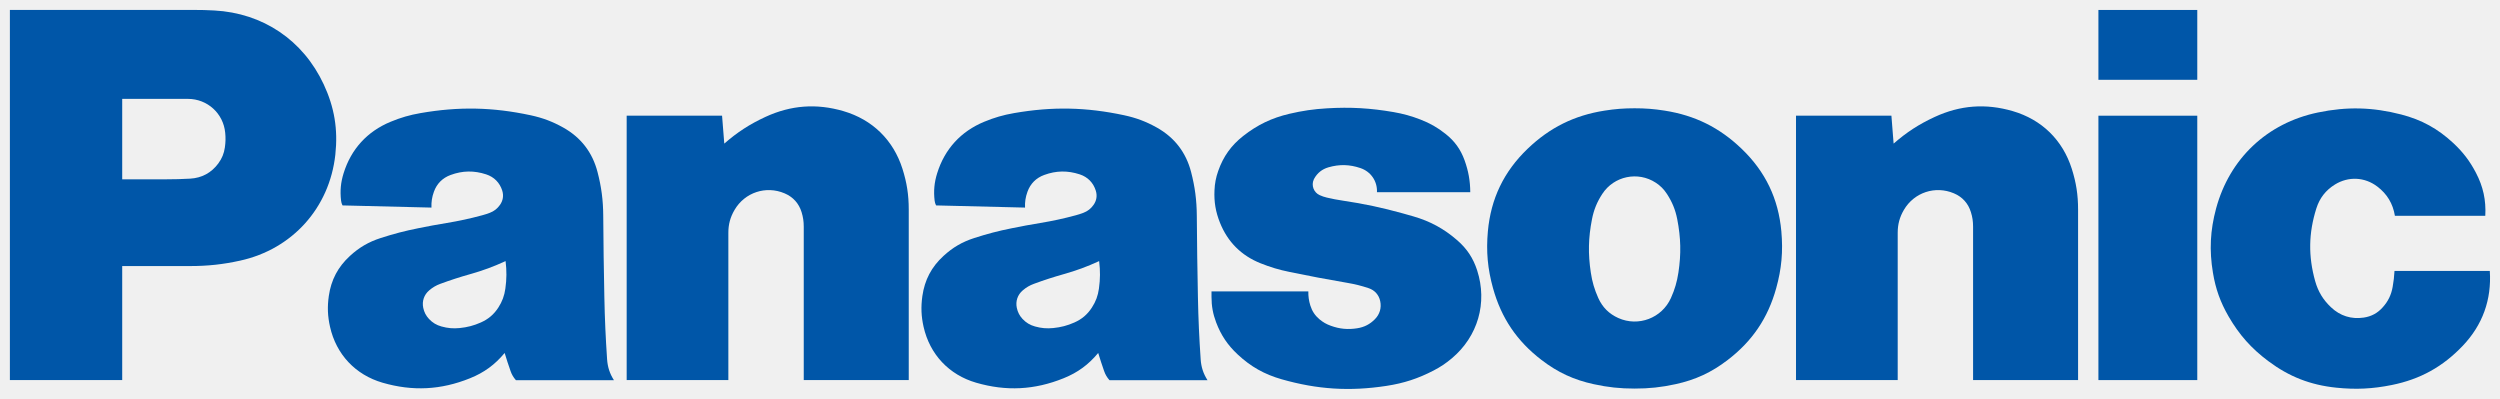
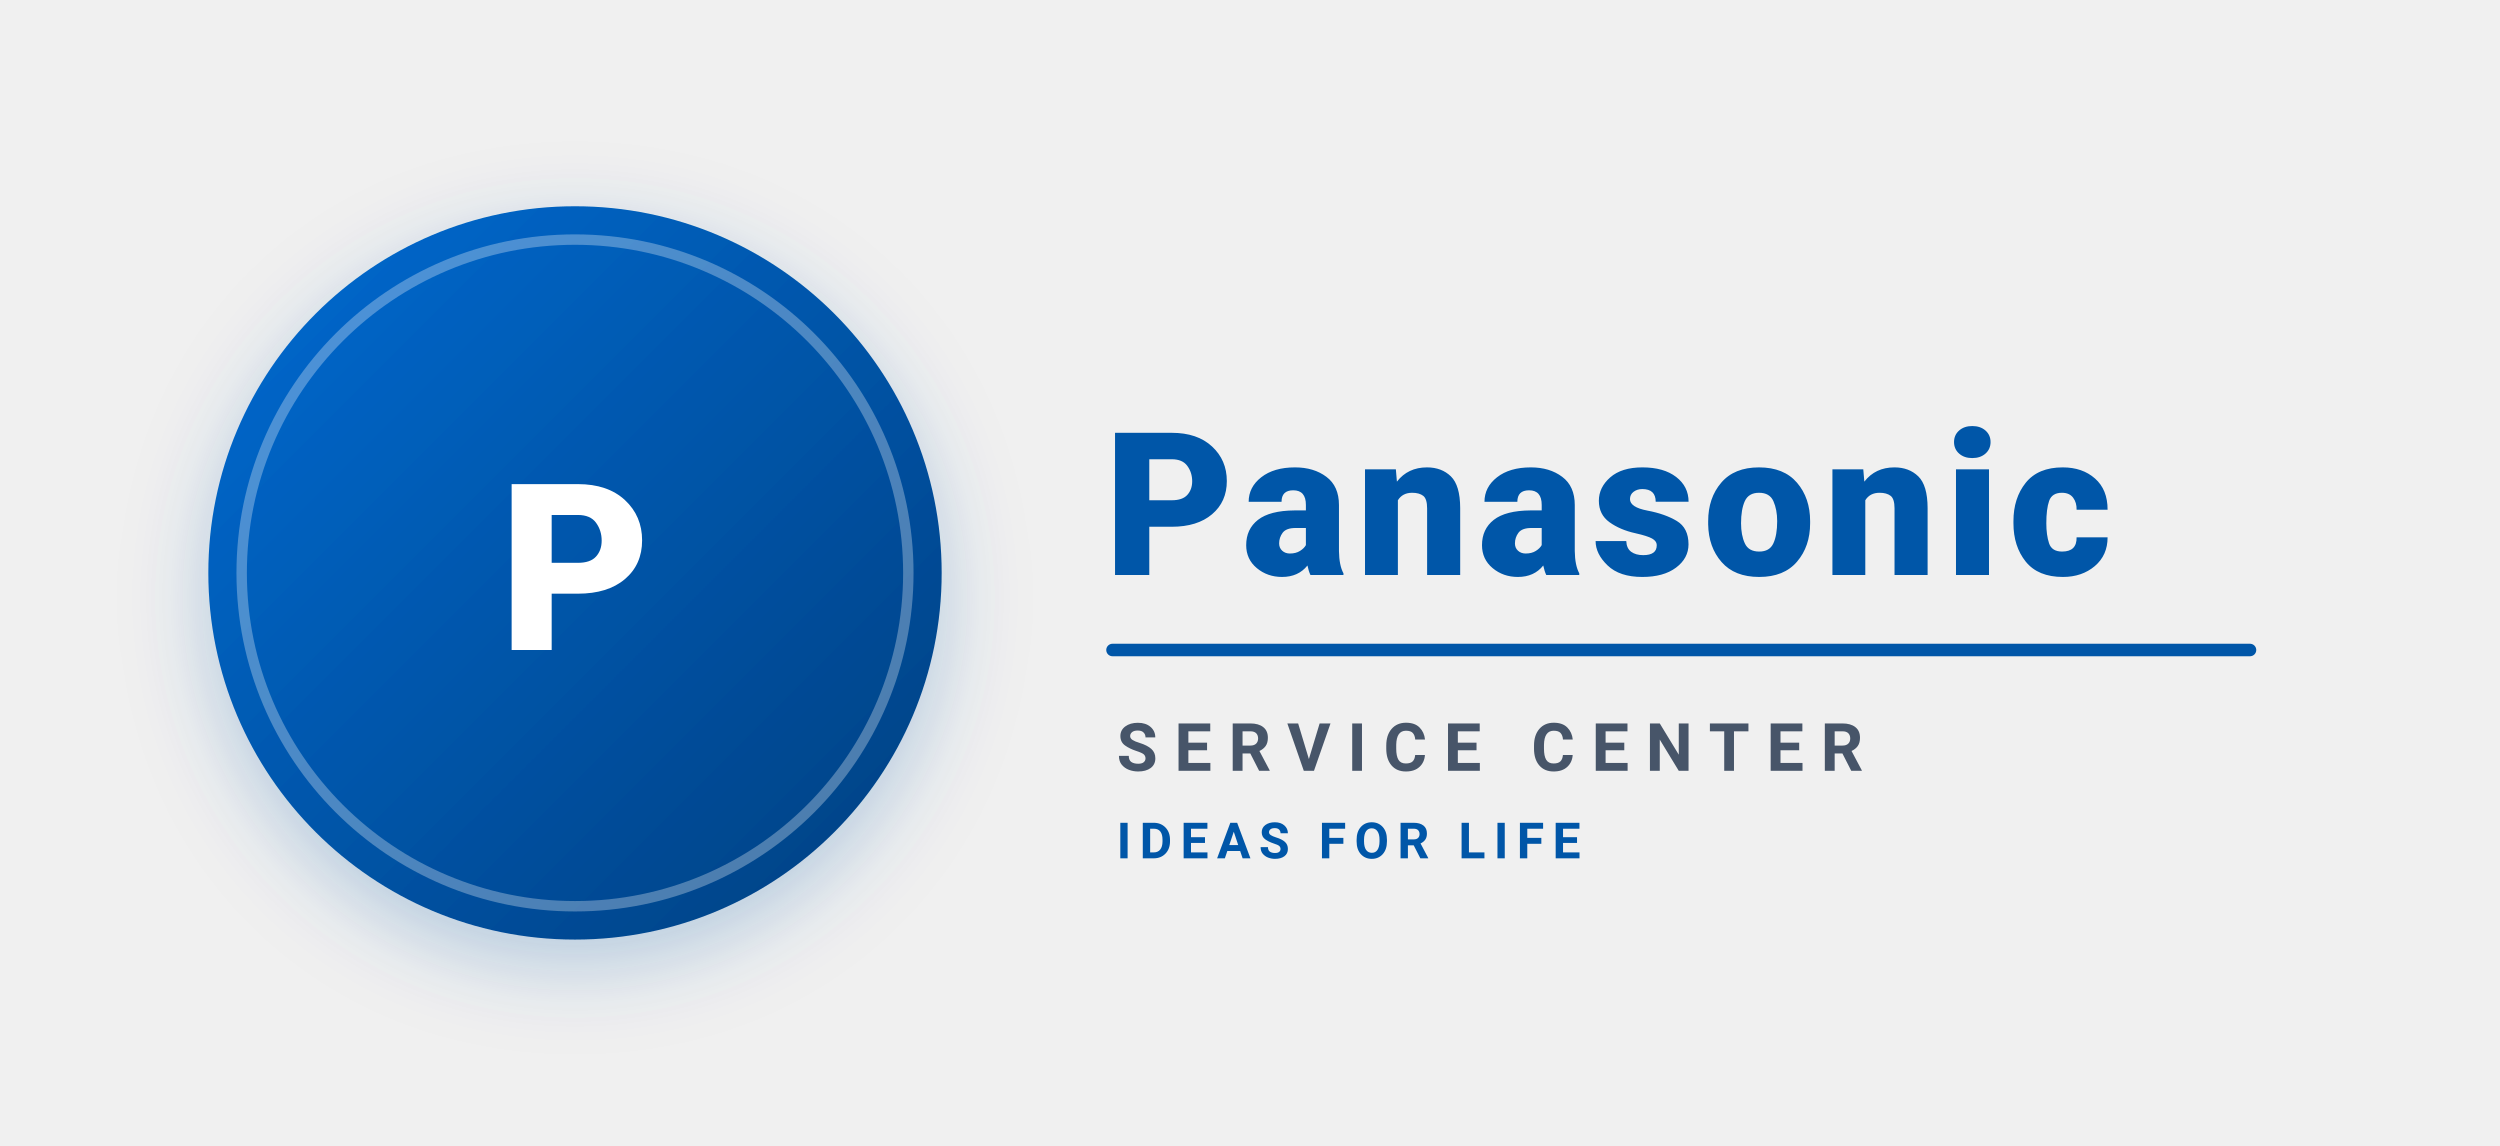
- <svg xmlns="http://www.w3.org/2000/svg" id="svg3336" xml:space="preserve" height="80.399" width="504" version="1.1" viewBox="0 0 504 80.399">
-   <defs id="defs3340">
-     <clipPath id="clipPath3536" clipPathUnits="userSpaceOnUse">
-       <path id="path3538" d="m283.61 700.16h166.16v-25.242h-166.16v25.242z" />
-     </clipPath>
-     <clipPath id="clipPath3560" clipPathUnits="userSpaceOnUse">
-       <path id="path3562" d="m283.61 700.16h166.16v-25.242h-166.16v25.242z" />
-     </clipPath>
-     <clipPath id="clipPath3580" clipPathUnits="userSpaceOnUse">
-       <path id="path3582" d="m283.61 700.16h166.16v-25.242h-166.16v25.242z" />
-     </clipPath>
+ <svg xmlns="http://www.w3.org/2000/svg" width="600" height="275" viewBox="0 0 600 275">
+   <defs>
+     <linearGradient id="panGrad" x1="0%" y1="0%" x2="100%" y2="100%">
+       <stop offset="0%" stop-color="#006CD4" />
+       <stop offset="100%" stop-color="#003E7E" />
+     </linearGradient>
+     <filter id="panShadow" x="-20%" y="-20%" width="140%" height="140%">
+       <feDropShadow dx="0" dy="6" stdDeviation="10" flood-color="#0056A8" flood-opacity="0.25" />
+     </filter>
  </defs>
-   <g id="g3344" fill="#0056A8" transform="matrix(1.25 0 0 -1.25 -352.51 1003.9)">
-     <g id="g3532" transform="matrix(2.4328 0 0 2.4328 -406.36 -901.55)">
-       <g id="g3534" fill="#0056A8" clip-path="url(#clipPath3536)">
-         <g id="g3540" fill="#0056A8" transform="translate(446.22 677.78)">
-           <path id="path3542" d="m0 0c-1.324-1.392-2.825-2.222-4.708-2.601-1.271-0.257-2.384-0.311-3.676-0.177-1.712 0.176-3.125 0.726-4.503 1.757-1.127 0.84-1.934 1.749-2.639 2.967-0.544 0.943-0.861 1.825-1.037 2.899-0.247 1.49-0.182 2.801 0.21 4.258 0.896 3.314 3.389 5.663 6.749 6.362 1.919 0.399 3.625 0.358 5.522-0.132 1.351-0.349 2.424-0.937 3.446-1.888 0.645-0.598 1.103-1.199 1.509-1.977 0.481-0.92 0.675-1.814 0.62-2.85h-5.993c-0.13 0.803-0.515 1.443-1.162 1.935-0.838 0.639-1.919 0.69-2.815 0.136-0.612-0.381-1.014-0.899-1.231-1.586-0.516-1.637-0.539-3.16-0.079-4.813 0.196-0.695 0.525-1.24 1.051-1.736 0.599-0.572 1.346-0.807 2.166-0.686 0.508 0.074 0.921 0.296 1.263 0.681 0.359 0.397 0.564 0.823 0.658 1.35 0.066 0.371 0.103 0.685 0.123 1.061h6.318c0.126-1.905-0.478-3.578-1.792-4.96" fill="#0056A8" />
-         </g>
-       </g>
-     </g>
-     <path id="path3544" d="m620.44 790.25h15.945v11.264h-15.945v-11.264z" />
-     <path id="path3546" d="m620.44 741.82h15.945v42.64h-15.945v-42.64z" />
-     <g id="g3548" transform="matrix(2.4328 0 0 2.4328 587.41 779.96)">
-       <path id="path3550" d="m0 0c0.862 0.754 1.684 1.286 2.724 1.767 1.693 0.782 3.386 0.909 5.177 0.386 1.921-0.563 3.305-1.914 3.911-3.823 0.291-0.917 0.417-1.731 0.417-2.693v-11.312h-6.961v10.173c0 0.34-0.041 0.628-0.143 0.954-0.178 0.584-0.564 1.014-1.128 1.252-1.234 0.524-2.637 0.06-3.314-1.096-0.283-0.482-0.412-0.957-0.412-1.517v-9.766h-6.742v17.528h6.325l0.146-1.853" fill="#0056A8" />
-     </g>
-     <g id="g3552" transform="matrix(2.4328 0 0 2.4328 398.82 779.96)">
-       <path id="path3554" d="m0 0c0.862 0.754 1.684 1.286 2.722 1.767 1.694 0.782 3.388 0.909 5.178 0.386 1.922-0.563 3.306-1.914 3.912-3.823 0.291-0.917 0.417-1.731 0.417-2.693v-11.312h-6.961v10.173c0 0.34-0.043 0.628-0.142 0.954-0.18 0.584-0.566 1.014-1.131 1.252-1.233 0.524-2.636 0.06-3.312-1.096-0.284-0.482-0.413-0.957-0.413-1.517v-9.766h-6.741v17.528h6.324l0.147-1.853" fill="#0056A8" />
-     </g>
-     <g id="g3556" transform="matrix(2.4328 0 0 2.4328 -406.36 -901.55)">
-       <g id="g3558" fill="#0056A8" clip-path="url(#clipPath3560)">
-         <g id="g3564" fill="#0056A8" transform="translate(372.28 681.95)">
-           <path id="path3566" d="m0 0c0.502-0.085 0.922-0.19 1.404-0.351 0.403-0.132 0.68-0.444 0.768-0.857 0.096-0.451-0.031-0.879-0.355-1.204-0.329-0.333-0.704-0.525-1.166-0.597-0.618-0.099-1.166-0.048-1.755 0.166-0.285 0.102-0.511 0.231-0.745 0.424-0.301 0.254-0.495 0.545-0.612 0.921-0.098 0.319-0.137 0.601-0.131 0.935h-6.419v-0.374c0-0.604 0.094-1.116 0.306-1.681 0.322-0.85 0.763-1.507 1.429-2.127 0.869-0.813 1.776-1.32 2.919-1.647 2.373-0.676 4.51-0.81 6.949-0.436 1.144 0.175 2.088 0.483 3.117 1.016 0.453 0.235 0.816 0.478 1.207 0.806 1.734 1.456 2.377 3.678 1.684 5.833-0.262 0.812-0.676 1.438-1.321 1.998-0.884 0.766-1.779 1.254-2.903 1.582-0.246 0.071-0.456 0.131-0.704 0.199-1.375 0.382-2.556 0.634-3.968 0.844-0.378 0.056-0.696 0.117-1.069 0.204-0.172 0.041-0.315 0.089-0.475 0.162-0.395 0.178-0.57 0.643-0.392 1.037 0.01 0.021 0.019 0.04 0.03 0.06 0.212 0.379 0.526 0.626 0.94 0.747 0.733 0.212 1.408 0.194 2.127-0.051 0.69-0.235 1.123-0.868 1.093-1.597h6.185c-0.006 0.76-0.122 1.402-0.378 2.116-0.262 0.724-0.66 1.275-1.265 1.752-0.526 0.418-1.025 0.702-1.652 0.945-0.61 0.237-1.148 0.385-1.793 0.498-1.533 0.264-2.852 0.341-4.404 0.249-0.887-0.051-1.635-0.161-2.503-0.364-1.168-0.275-2.109-0.726-3.053-1.466-0.802-0.629-1.327-1.364-1.663-2.326-0.153-0.436-0.226-0.823-0.246-1.282-0.035-0.769 0.076-1.424 0.361-2.139 0.51-1.28 1.416-2.187 2.698-2.698 0.649-0.259 1.218-0.429 1.903-0.569 1.35-0.279 2.493-0.496 3.852-0.728" fill="#0056A8" />
-         </g>
-       </g>
-     </g>
-     <g id="g3568" transform="matrix(2.4328 0 0 2.4328 312.66 760.21)">
-       <path id="path3570" d="m0 0h-4.498v5.751h2.923c0.555 0 1.025 0.013 1.58 0.044 0.769 0.042 1.408 0.386 1.866 1.005 0.243 0.329 0.38 0.661 0.438 1.067 0.048 0.342 0.055 0.634 0.021 0.976-0.125 1.28-1.185 2.24-2.47 2.24h-4.358v-18.641h-7.446v24.538h12.171c0.484 0 0.893-0.009 1.376-0.036 3.229-0.173 5.889-1.966 7.257-4.896 0.712-1.525 0.954-2.991 0.771-4.665-0.386-3.524-2.851-6.265-6.314-7.024-1.148-0.252-2.142-0.359-3.317-0.359" fill="#0056A8" />
-     </g>
-     <g id="g3572" transform="matrix(2.4328 0 0 2.4328 550.47 785.28)">
-       <path id="path3574" d="m0 0c-0.693 0.11-1.285 0.155-1.986 0.155-0.702 0-1.293-0.045-1.987-0.155-2.012-0.315-3.642-1.124-5.111-2.534-1.572-1.511-2.433-3.299-2.63-5.47-0.12-1.333-0.017-2.482 0.342-3.771 0.55-1.978 1.583-3.506 3.213-4.754 1.073-0.825 2.14-1.319 3.462-1.607 0.939-0.206 1.75-0.291 2.711-0.291 0.96 0 1.772 0.085 2.712 0.291 1.321 0.288 2.388 0.782 3.461 1.607l-3.766 4.104c-0.599-1.33-2.159-1.923-3.49-1.324-0.613 0.276-1.048 0.71-1.325 1.324-0.255 0.567-0.404 1.075-0.496 1.691-0.186 1.231-0.165 2.3 0.076 3.523 0.123 0.635 0.335 1.153 0.689 1.694 0.774 1.181 2.358 1.511 3.541 0.738 0.309-0.203 0.535-0.429 0.736-0.738 0.355-0.541 0.567-1.059 0.69-1.694 0.238-1.223 0.262-2.292 0.076-3.523-0.093-0.616-0.242-1.124-0.497-1.691l3.766-4.104c1.631 1.248 2.664 2.776 3.213 4.754 0.359 1.289 0.461 2.438 0.342 3.771-0.197 2.171-1.056 3.959-2.629 5.47-1.47 1.412-3.099 2.219-5.113 2.534" fill="#0056A8" />
-     </g>
-     <g id="g3576" transform="matrix(2.4328 0 0 2.4328 -406.36 -901.55)">
-       <g id="g3578" fill="#0056A8" clip-path="url(#clipPath3580)">
-         <g id="g3584" transform="translate(362.55 676.88)">
-           <path id="path3586" d="m0 0c-0.098 1.444-0.153 2.667-0.182 4.116-0.038 1.904-0.061 3.51-0.074 5.413-0.008 1.027-0.121 1.894-0.378 2.888-0.337 1.303-1.1 2.293-2.275 2.951-0.71 0.397-1.361 0.641-2.155 0.813-2.528 0.541-4.759 0.586-7.306 0.144-0.716-0.124-1.308-0.296-1.98-0.574-1.552-0.642-2.621-1.812-3.119-3.415-0.191-0.613-0.242-1.169-0.169-1.808 0.014-0.117 0.043-0.216 0.096-0.323l5.898-0.144c-0.015 0.376 0.034 0.694 0.161 1.047 0.193 0.538 0.573 0.92 1.111 1.116 0.791 0.291 1.553 0.302 2.355 0.04 0.527-0.173 0.901-0.553 1.065-1.082 0.103-0.331 0.052-0.657-0.148-0.94-0.174-0.25-0.389-0.418-0.674-0.527-0.176-0.067-0.326-0.116-0.506-0.164-0.82-0.221-1.52-0.373-2.357-0.512-0.663-0.109-1.221-0.212-1.878-0.346-0.893-0.177-1.639-0.373-2.504-0.653-0.792-0.256-1.416-0.62-2.028-1.183-0.796-0.728-1.251-1.591-1.403-2.662-0.1-0.714-0.077-1.336 0.081-2.039 0.413-1.828 1.682-3.18 3.483-3.704 1.996-0.579 3.869-0.484 5.796 0.294 0.938 0.377 1.652 0.9 2.297 1.678l-0.416 3.013c-0.297-0.46-0.666-0.774-1.165-0.994-0.468-0.207-0.891-0.316-1.4-0.368-0.424-0.042-0.792-0.011-1.203 0.104-0.334 0.092-0.595 0.248-0.832 0.5-0.2 0.216-0.319 0.448-0.38 0.736-0.093 0.442 0.052 0.867 0.397 1.16 0.231 0.197 0.457 0.329 0.74 0.433 0.685 0.252 1.27 0.441 1.971 0.64 0.848 0.239 1.55 0.498 2.35 0.866 0.079-0.641 0.075-1.19-0.014-1.828-0.065-0.468-0.207-0.853-0.464-1.249l0.416-3.013c0.129-0.428 0.248-0.786 0.394-1.205 0.083-0.235 0.191-0.417 0.355-0.6h6.497c-0.277 0.435-0.418 0.865-0.453 1.381" fill="#0056A8" />
-         </g>
-         <g id="g3588" transform="translate(323.2 676.88)">
-           <path id="path3590" d="m0 0c-0.098 1.444-0.153 2.667-0.182 4.116-0.039 1.904-0.061 3.51-0.074 5.413-0.007 1.027-0.12 1.894-0.378 2.888-0.337 1.303-1.099 2.293-2.275 2.951-0.71 0.397-1.361 0.641-2.155 0.813-2.528 0.541-4.759 0.586-7.307 0.144-0.714-0.124-1.308-0.296-1.979-0.574-1.552-0.642-2.621-1.812-3.119-3.415-0.19-0.613-0.242-1.169-0.168-1.808 0.013-0.117 0.042-0.216 0.095-0.323l5.898-0.144c-0.014 0.376 0.034 0.694 0.161 1.047 0.193 0.538 0.573 0.92 1.111 1.116 0.792 0.291 1.553 0.302 2.354 0.04 0.528-0.173 0.903-0.553 1.068-1.082 0.101-0.331 0.05-0.657-0.15-0.94-0.175-0.25-0.39-0.418-0.674-0.527-0.176-0.067-0.326-0.116-0.507-0.164-0.819-0.221-1.52-0.373-2.356-0.512-0.662-0.109-1.221-0.212-1.879-0.346-0.892-0.177-1.637-0.373-2.504-0.653-0.79-0.256-1.414-0.62-2.027-1.183-0.796-0.728-1.25-1.591-1.403-2.662-0.101-0.714-0.077-1.336 0.082-2.039 0.411-1.828 1.682-3.18 3.481-3.704 1.998-0.579 3.869-0.484 5.797 0.294 0.937 0.377 1.653 0.9 2.298 1.678l-0.416 3.013c-0.297-0.46-0.667-0.774-1.167-0.994-0.467-0.207-0.891-0.316-1.398-0.368-0.426-0.042-0.792-0.011-1.204 0.104-0.334 0.092-0.595 0.248-0.831 0.5-0.201 0.216-0.32 0.448-0.381 0.736-0.092 0.442 0.052 0.867 0.397 1.16 0.23 0.197 0.456 0.329 0.74 0.433 0.685 0.252 1.271 0.441 1.972 0.64 0.848 0.239 1.549 0.498 2.35 0.866 0.078-0.641 0.074-1.19-0.015-1.828-0.065-0.468-0.208-0.853-0.463-1.249l0.416-3.013c0.128-0.428 0.247-0.786 0.394-1.205 0.082-0.235 0.19-0.417 0.354-0.6h6.497c-0.277 0.435-0.417 0.865-0.453 1.381" fill="#0056A8" />
-         </g>
-       </g>
-     </g>
-   </g>
+   <circle cx="138" cy="137.5" r="88" fill="url(#panGrad)" filter="url(#panShadow)" />
+   <circle cx="138" cy="137.5" r="80" fill="none" stroke="rgba(255,255,255,0.3)" stroke-width="2.5" />
+   <text x="138" y="156" font-family="'Segoe UI', Roboto, Helvetica, Arial, sans-serif" font-weight="900" font-size="56" fill="#ffffff" text-anchor="middle" letter-spacing="1">P</text>
+   <text x="265" y="138" font-family="'Segoe UI', Roboto, Helvetica, Arial, sans-serif" font-weight="800" font-size="48" fill="#0056A8" letter-spacing="2">Panasonic</text>
+   <line x1="267" y1="156" x2="540" y2="156" stroke="#0056A8" stroke-width="3" stroke-linecap="round" />
+   <text x="268" y="185" font-family="'Segoe UI', Roboto, Helvetica, Arial, sans-serif" font-weight="700" font-size="16" fill="#475569" letter-spacing="4">SERVICE CENTER</text>
+   <text x="268" y="206" font-family="'Segoe UI', Roboto, Helvetica, Arial, sans-serif" font-weight="600" font-size="12" fill="#0056A8" letter-spacing="2">IDEAS FOR LIFE</text>
</svg>
